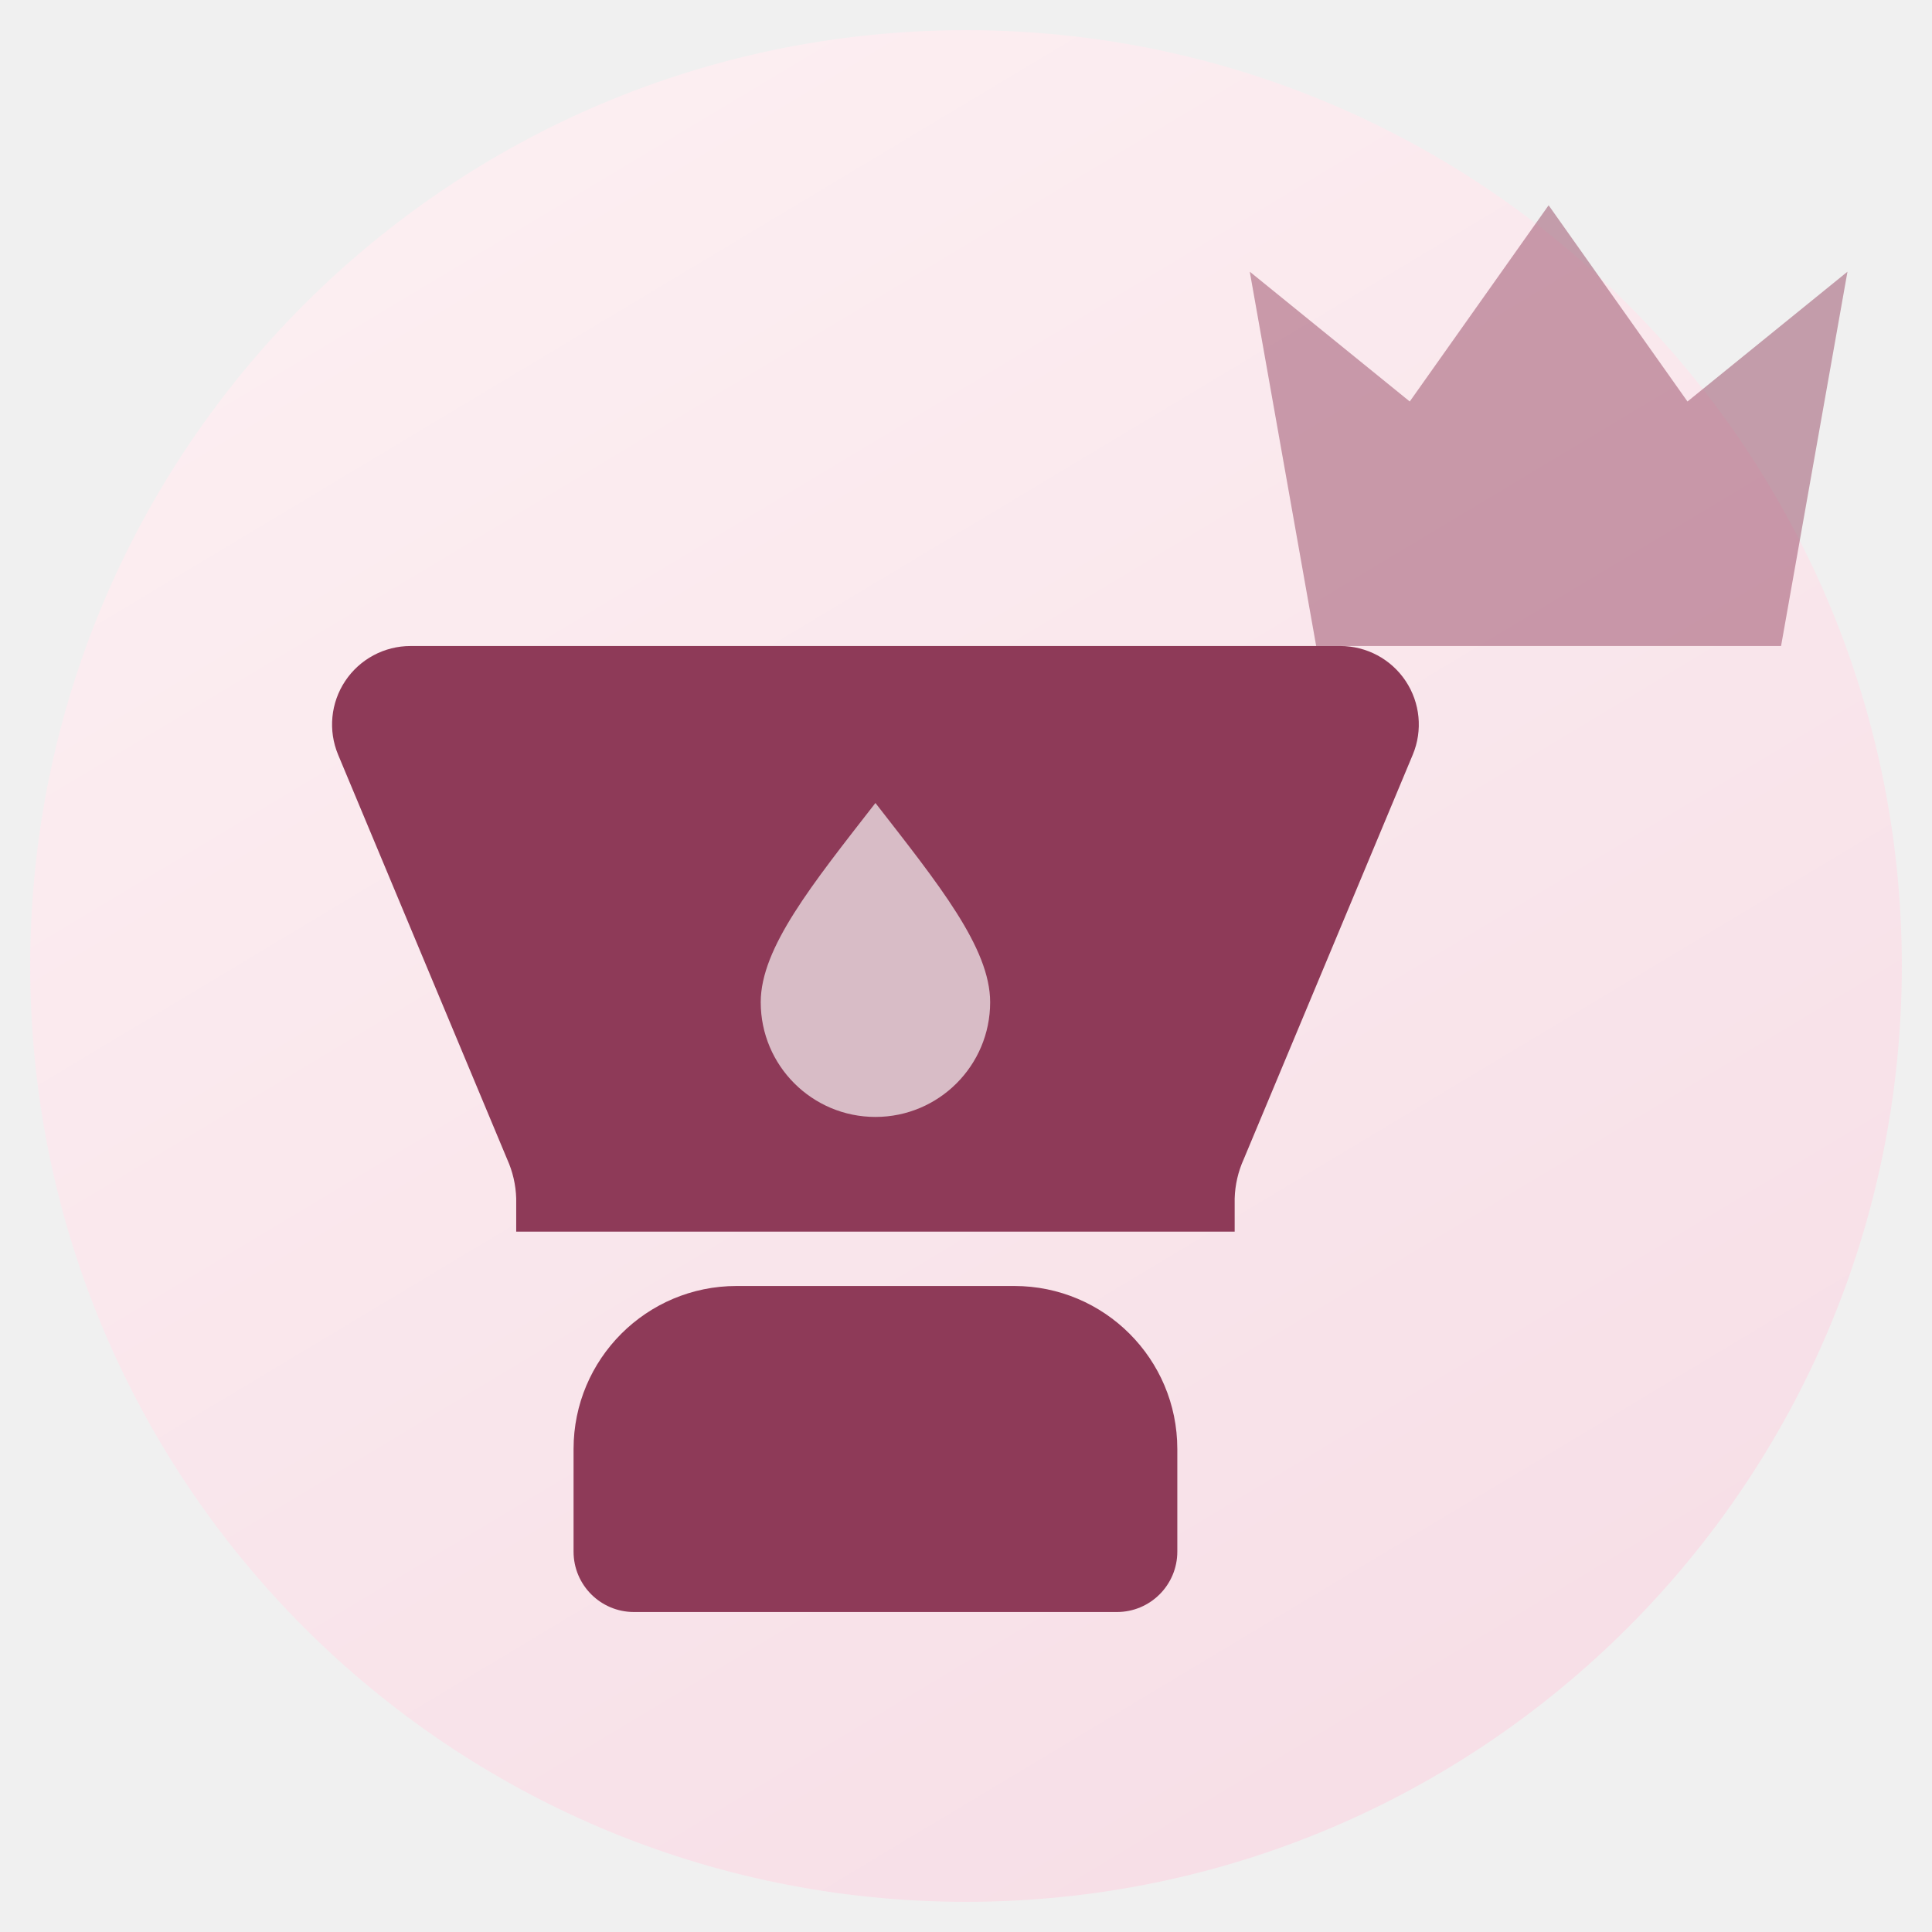
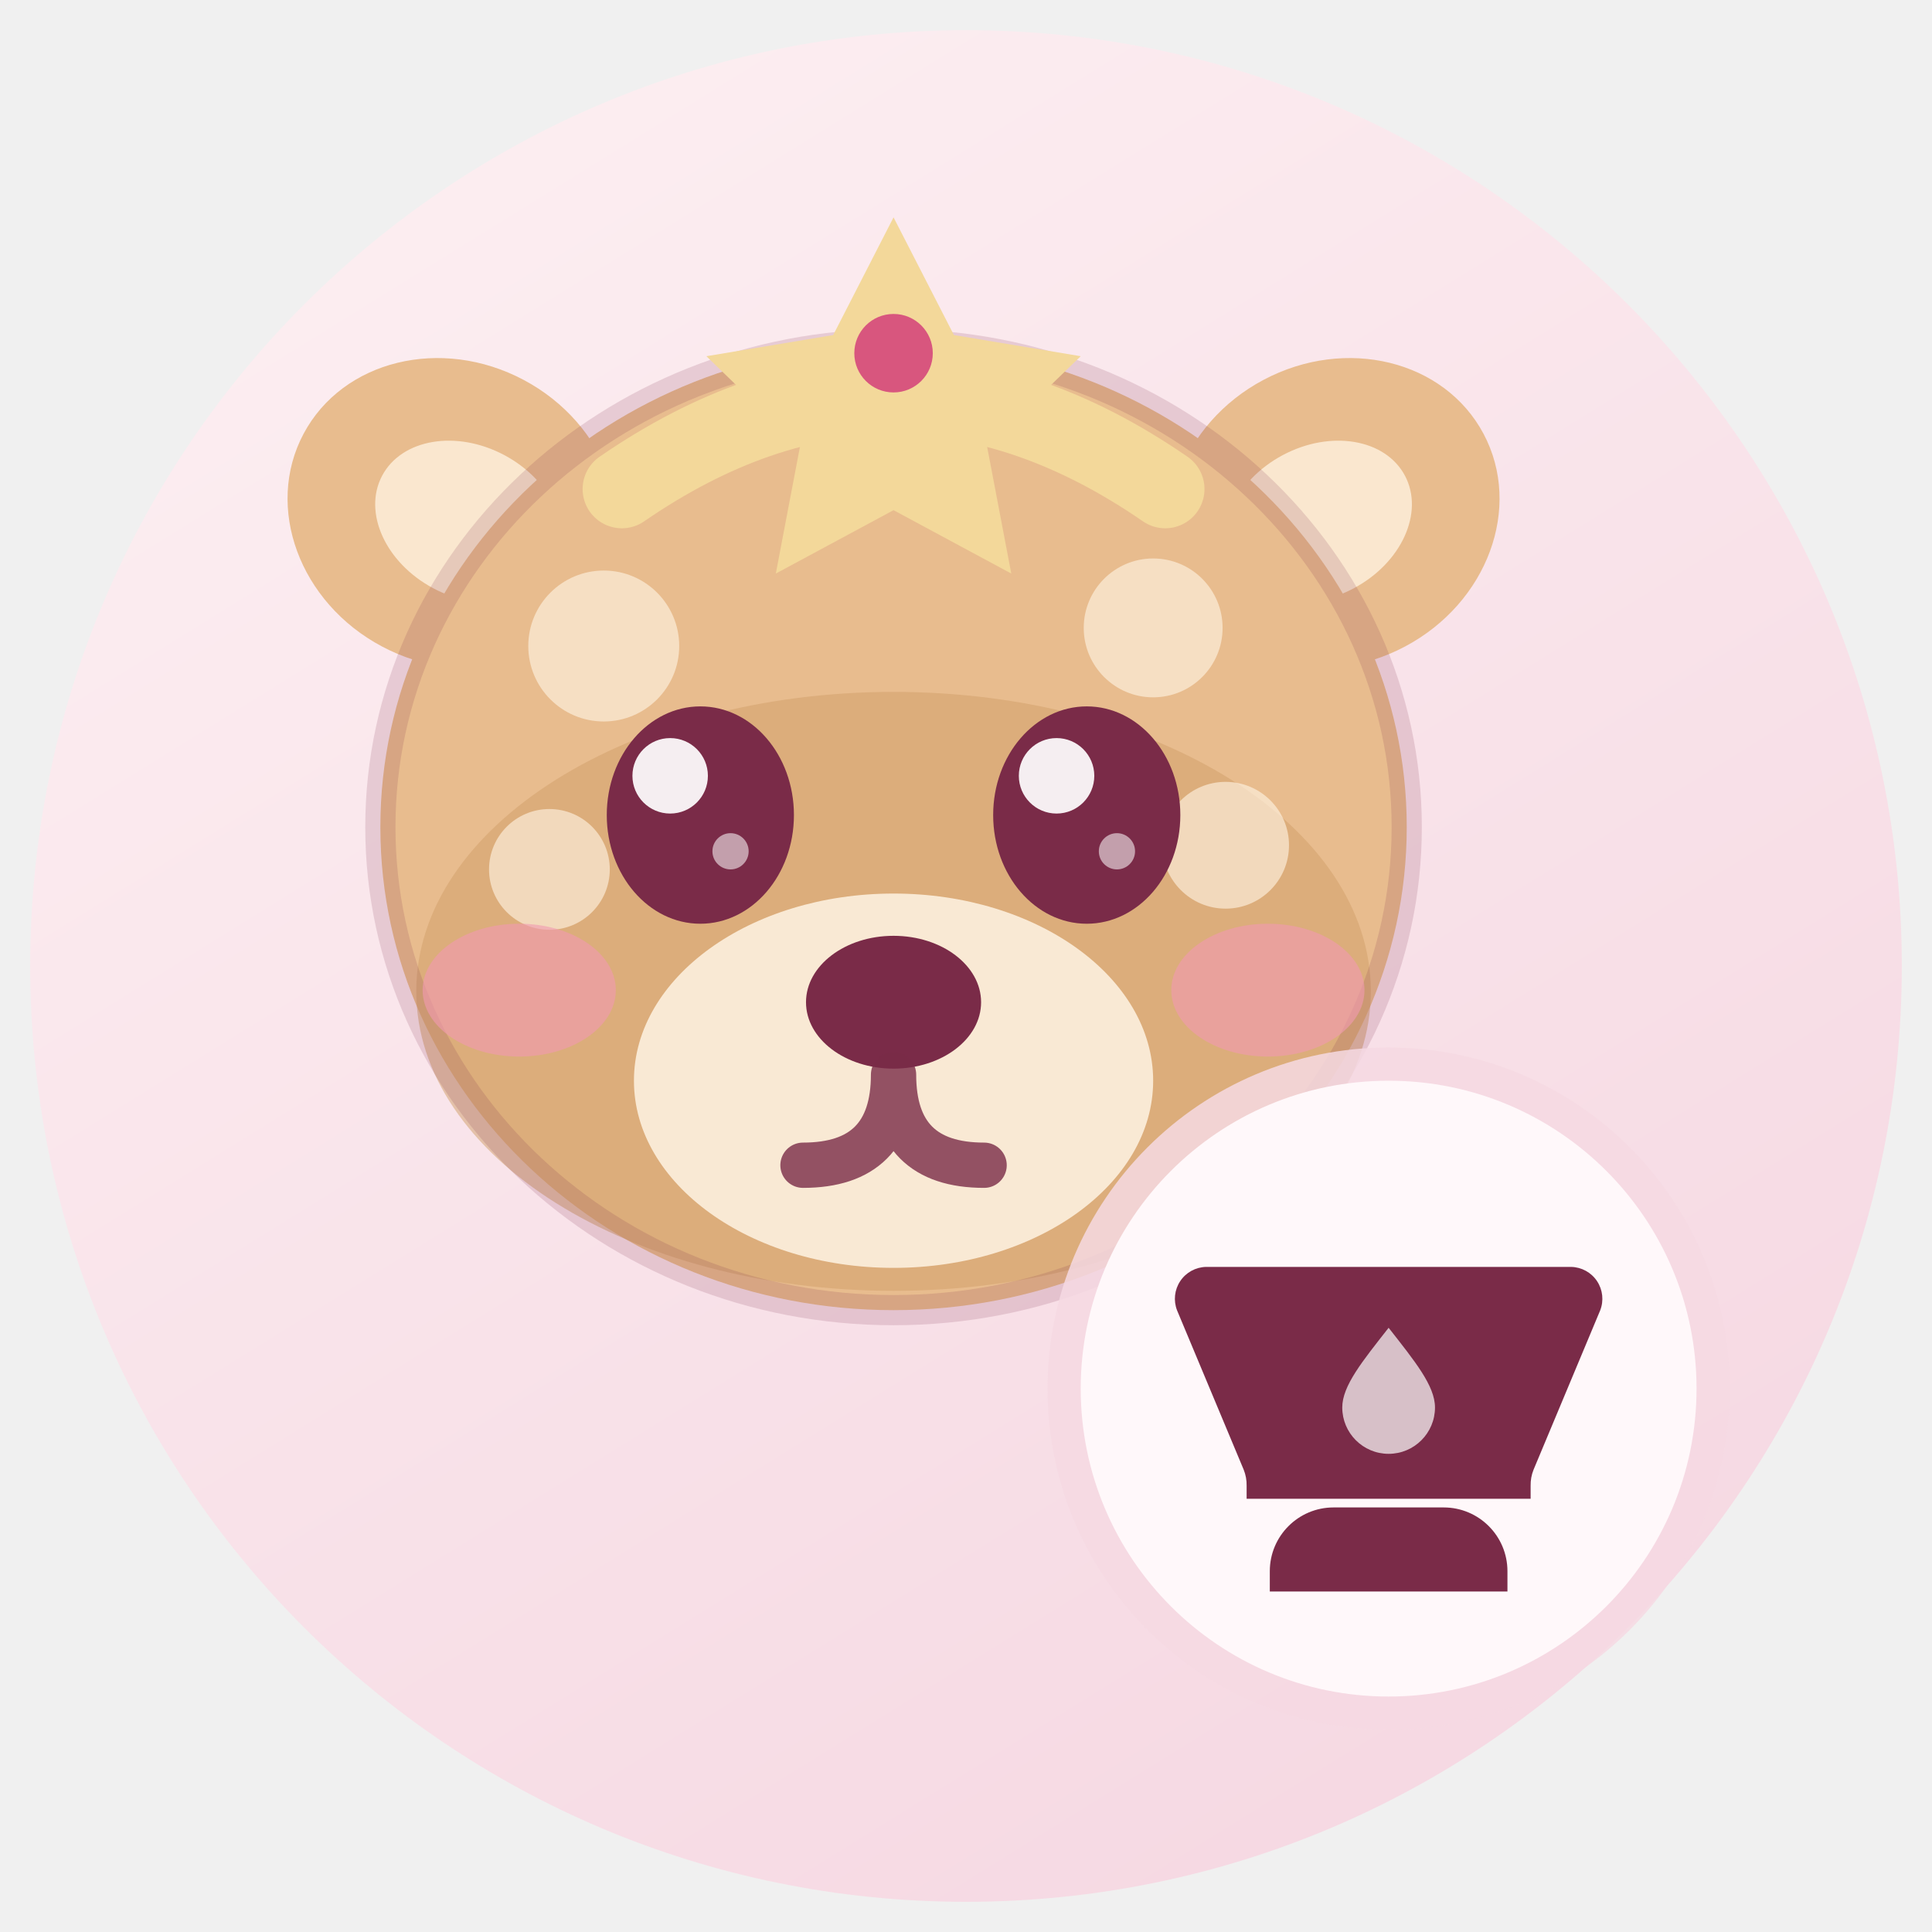
- <svg xmlns="http://www.w3.org/2000/svg" viewBox="0 0 64 64" width="64" height="64" role="img" aria-label="pump (princess)">
+ <svg xmlns="http://www.w3.org/2000/svg" viewBox="0 0 64 64" width="64" height="64" role="img" aria-label="fawn — pump">
  <defs>
-     <linearGradient id="d-princess-pump" x1="0" y1="0" x2="0.6" y2="1">
+     <linearGradient id="d-princess-pump" x1="0" y1="0" x2="0.62" y2="1">
      <stop offset="0" stop-color="#FDF1F3" />
-       <stop offset="1" stop-color="#F7DFE7" />
+       <stop offset="1" stop-color="#F6D9E3" />
    </linearGradient>
  </defs>
  <circle cx="32" cy="32" r="31" fill="url(#d-princess-pump)" />
-   <path d="M43.6 21.4 41.4 9l5.3 4.3 4.6-6.5 4.6 6.5L61.2 9l-2.2 12.4Z" fill="#8E3A58" fill-opacity=".46" />
-   <path d="M13.6 21.4h30.8a2.6 2.6 0 0 1 2.4 3.6l-5.6 13.4a3.4 3.4 0 0 0-.3 1.3v1.1H17.1v-1.1a3.4 3.4 0 0 0-.3-1.3l-5.6-13.4a2.6 2.6 0 0 1 2.4-3.6Z" fill="#8E3A58" />
-   <path d="M24.4 42.6h9.2a5.4 5.4 0 0 1 5.4 5.4v3.4a2 2 0 0 1-2 2H21a2 2 0 0 1-2-2V48a5.4 5.4 0 0 1 5.4-5.4Z" fill="#8E3A58" />
-   <path d="M29 26.6c2.1 2.7 3.8 4.8 3.8 6.6a3.8 3.8 0 0 1-7.6 0c0-1.8 1.7-3.9 3.8-6.6Z" fill="#fff" fill-opacity=".66" />
+   <g transform="rotate(-62 15 17)">
+     <ellipse cx="15" cy="17" rx="5" ry="5.6" fill="#E8BC8E" />
+     <ellipse cx="15" cy="17.6" rx="2.5" ry="3.25" fill="#FCEEDB" fill-opacity=".85" />
+   </g>
+   <g transform="rotate(62 44.2 17)">
+     <ellipse cx="44.2" cy="17" rx="5" ry="5.6" fill="#E8BC8E" />
+     <ellipse cx="44.2" cy="17.6" rx="2.5" ry="3.25" fill="#FCEEDB" fill-opacity=".85" />
+   </g>
+   <ellipse cx="29.6" cy="27.4" rx="17" ry="16" fill="#E8BC8E" />
+   <ellipse cx="29.6" cy="32.84" rx="15.81" ry="9.92" fill="#D19E69" fill-opacity=".5" />
+   <ellipse cx="29.6" cy="27.4" rx="17" ry="16" fill="none" stroke="#7A2B48" stroke-opacity=".16" stroke-width="1" />
+   <circle cx="20" cy="21.4" r="2.5" fill="#FFF4E4" fill-opacity=".62" />
+   <circle cx="38.2" cy="20.8" r="2.3" fill="#FFF4E4" fill-opacity=".62" />
+   <circle cx="18.2" cy="28.8" r="2" fill="#FFF4E4" fill-opacity=".62" />
+   <circle cx="40.6" cy="28" r="2.1" fill="#FFF4E4" fill-opacity=".62" />
+   <path d="M20.6 16.2 q9 -6.2 18 0" fill="none" stroke="#F3D89A" stroke-width="2.6" stroke-linecap="round" stroke-linejoin="round" />
+   <path d="M29.6 7.2 l2 3.9 4.2.7-3.1 3 .8 4.2-3.9-2.1-3.9 2.1.8-4.2-3.1-3 4.2-.7Z" fill="#F3D89A" />
+   <circle cx="29.6" cy="11.7" r="1.3" fill="#D8567E" />
+   <ellipse cx="29.6" cy="35.8" rx="8.6" ry="6.2" fill="#FCEEDB" fill-opacity=".92" />
+   <ellipse cx="29.6" cy="33.2" rx="2.9" ry="2.2" fill="#7A2B48" />
+   <path d="M29.6 35.6 q0 3 -3 3M29.6 35.6 q0 3 3 3" fill="none" stroke="#7A2B48" stroke-width="1.5" stroke-linecap="round" stroke-linejoin="round" stroke-opacity=".8" />
+   <ellipse cx="23.2" cy="27" rx="3.1" ry="3.6" fill="#7A2B48" />
+   <circle cx="22.2" cy="25.7" r="1.25" fill="#fff" fill-opacity=".92" />
+   <circle cx="24.2" cy="28.2" r="0.6" fill="#fff" fill-opacity=".55" />
+   <ellipse cx="36" cy="27" rx="3.1" ry="3.6" fill="#7A2B48" />
+   <circle cx="35" cy="25.7" r="1.25" fill="#fff" fill-opacity=".92" />
+   <circle cx="37" cy="28.2" r="0.6" fill="#fff" fill-opacity=".55" />
+   <ellipse cx="17.2" cy="32.8" rx="3.2" ry="2.2" fill="#F09AB0" fill-opacity=".62" />
+   <ellipse cx="42" cy="32.8" rx="3.2" ry="2.2" fill="#F09AB0" fill-opacity=".62" />
+   <circle cx="46" cy="46" r="11.3" fill="#F6D9E3" fill-opacity=".85" />
+   <circle cx="46" cy="46" r="10.2" fill="#FFF8FA" />
+   <g transform="translate(38.32 38.32) scale(0.48)">
+     <path d="M3.4 7.6h25.2a2.2 2.2 0 0 1 2 3l-4.6 11a2.8 2.8 0 0 0-.2 1.1v.9H6.2v-.9a2.8 2.8 0 0 0-.2-1.1l-4.6-11a2.2 2.2 0 0 1 2-3Z" fill="#7A2B48" />
+     <path d="M12.2 24.2h7.6a4.4 4.4 0 0 1 4.4 4.4v1.4H7.8v-1.4a4.4 4.4 0 0 1 4.4-4.4Z" fill="#7A2B48" />
+     <path d="M16 11.8c1.8 2.3 3.2 4 3.2 5.5a3.2 3.2 0 0 1-6.4 0c0-1.5 1.4-3.2 3.2-5.5Z" fill="#fff" fill-opacity=".7" />
+   </g>
</svg>
